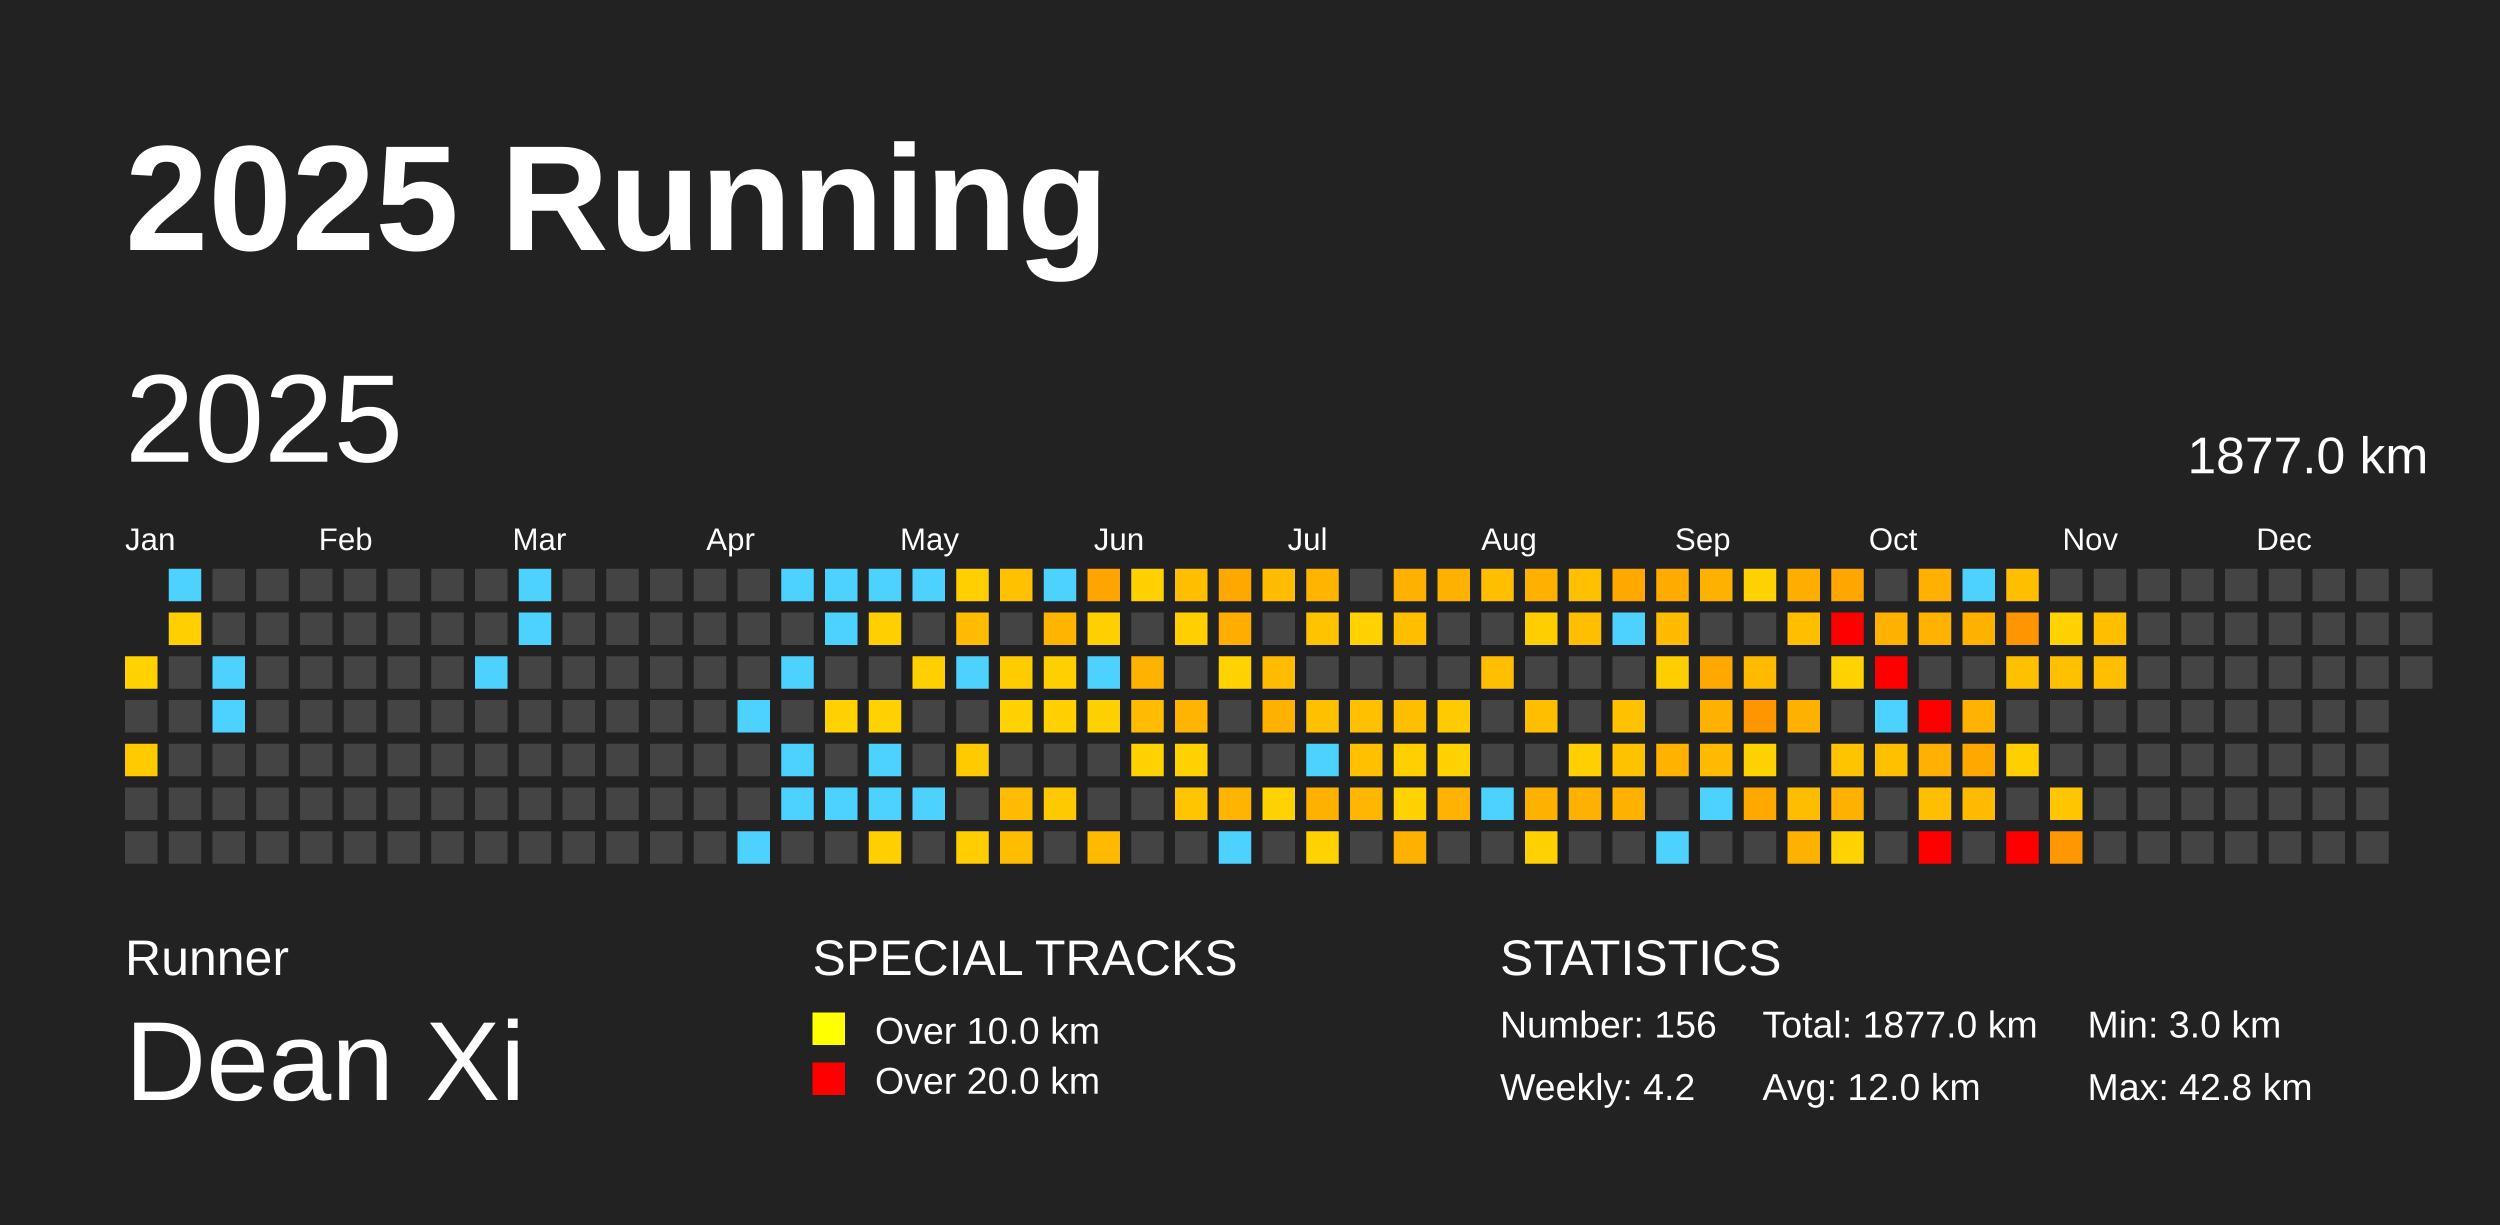
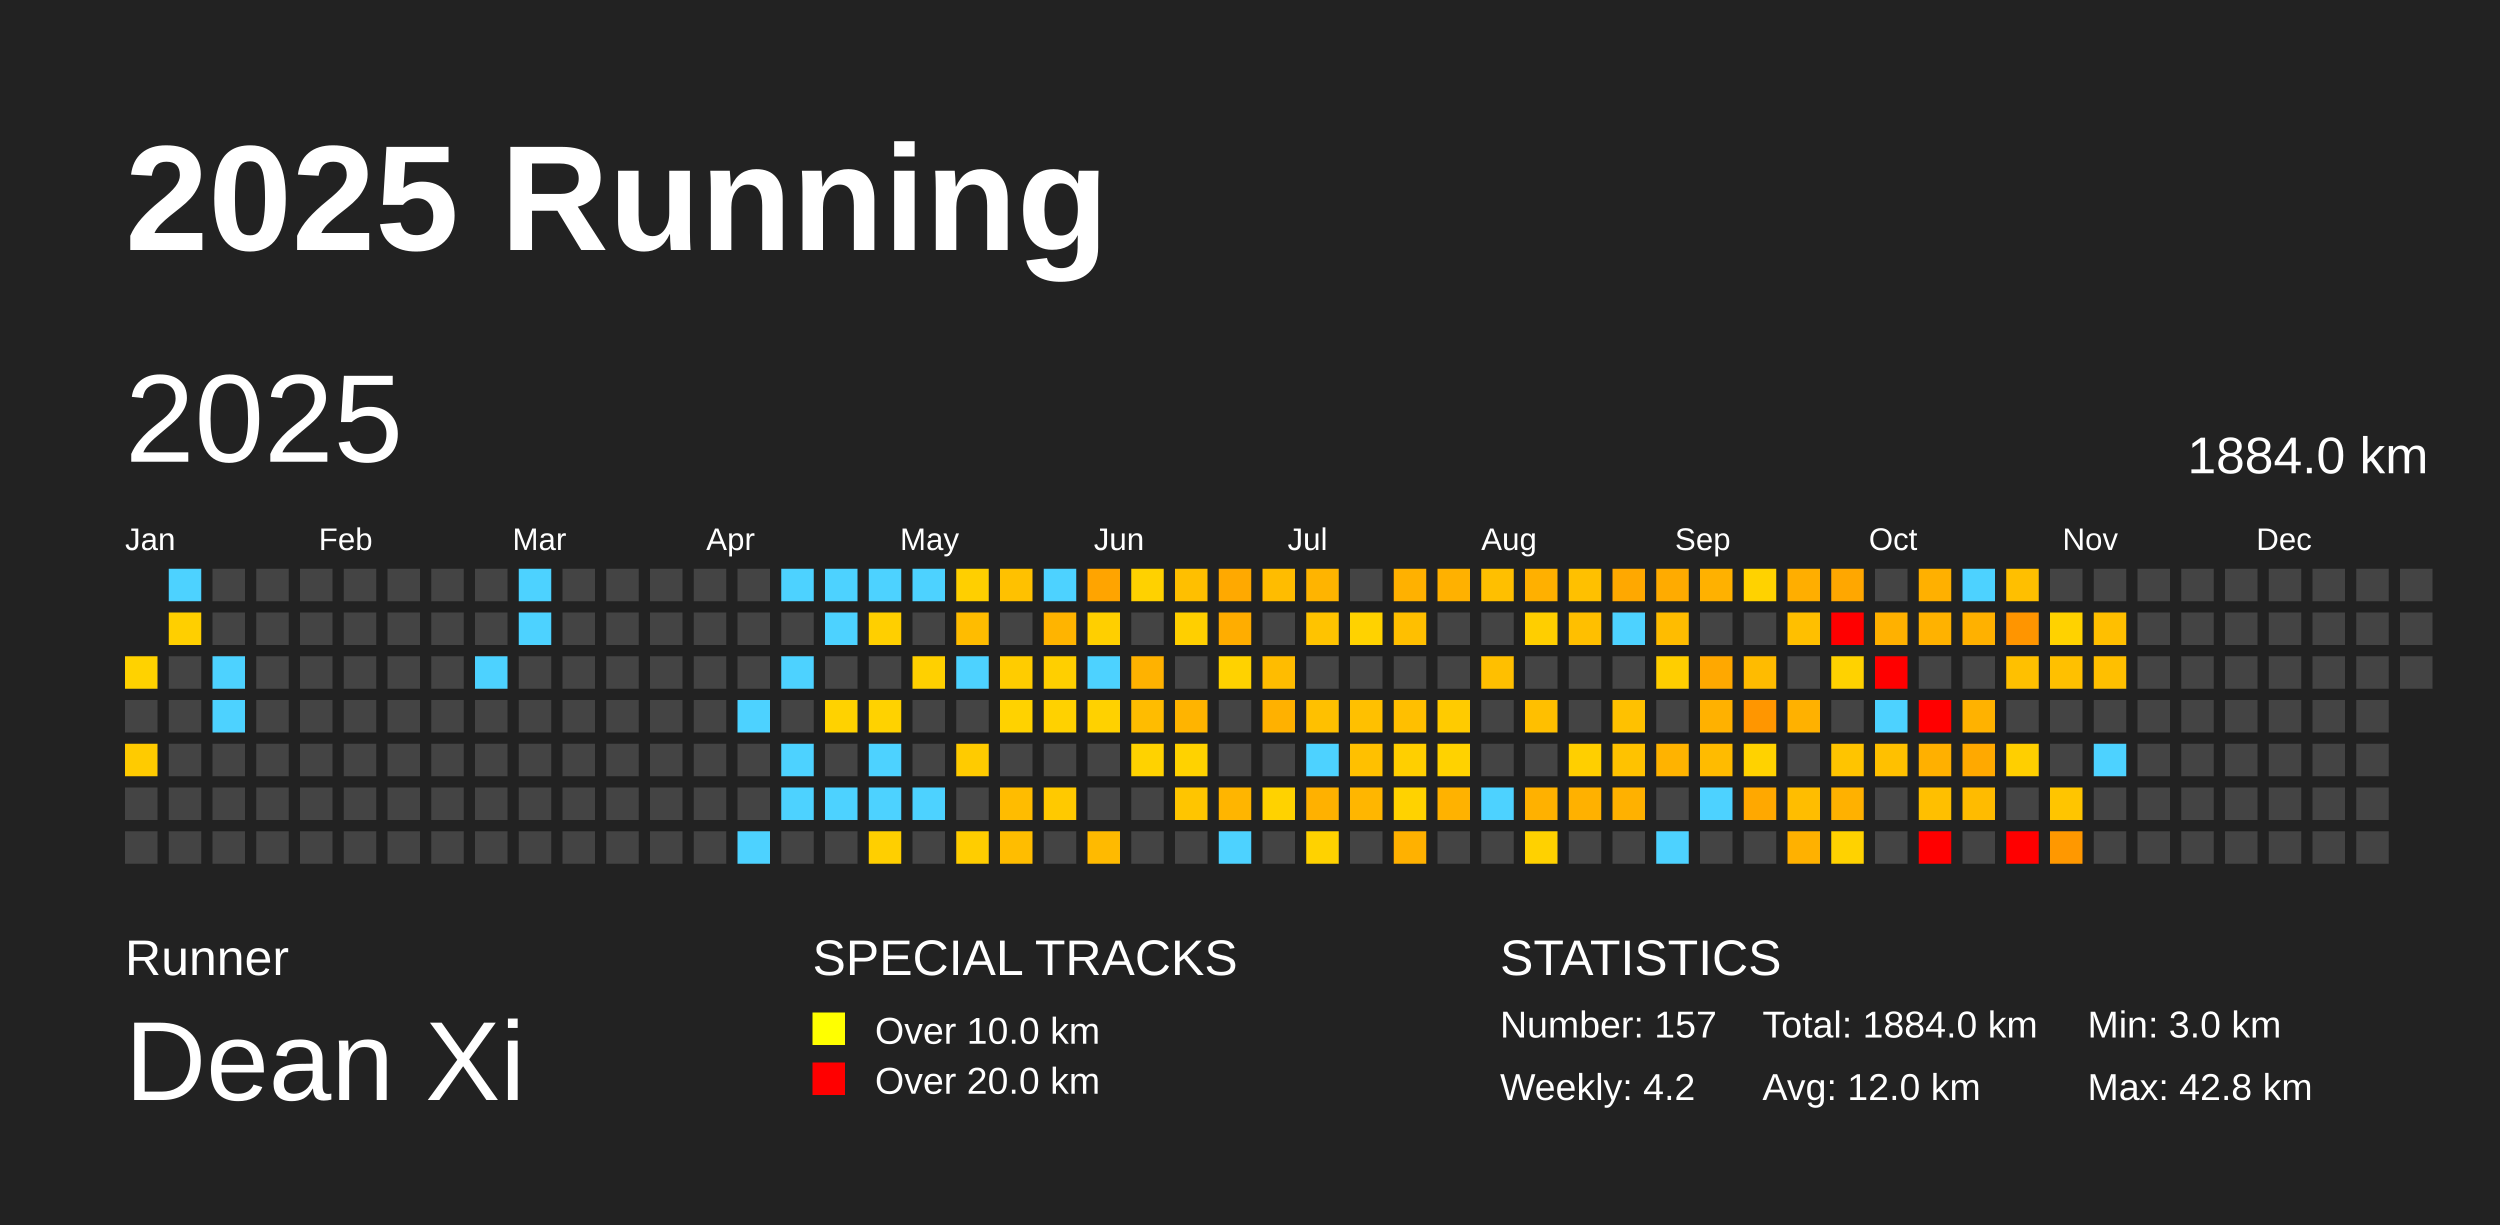
<svg xmlns="http://www.w3.org/2000/svg" baseProfile="full" height="98mm" version="1.1" viewBox="0,0,200,98" width="200mm">
  <defs />
  <rect fill="#222222" height="98" width="200" x="0" y="0" />
  <text fill="#FFFFFF" style="font-size:12px; font-family:Arial; font-weight:bold;" x="10" y="20">2025 Running</text>
  <text fill="#FFFFFF" style="font-size:4px; font-family:Arial" x="10" y="78">Runner</text>
  <text fill="#FFFFFF" style="font-size:9px; font-family:Arial" x="10" y="88">Dean Xi</text>
  <text fill="#FFFFFF" style="font-size:4px; font-family:Arial" x="65" y="78">SPECIAL TRACKS</text>
  <rect fill="yellow" height="2.6" width="2.6" x="65" y="81" />
  <text fill="#FFFFFF" style="font-size:3px; font-family:Arial" x="70" y="83.5">Over 10.0 km</text>
  <rect fill="red" height="2.6" width="2.6" x="65" y="85" />
  <text fill="#FFFFFF" style="font-size:3px; font-family:Arial" x="70" y="87.5">Over 20.0 km</text>
  <text fill="#FFFFFF" style="font-size:4px; font-family:Arial" x="120" y="78">STATISTICS</text>
-   <text fill="#FFFFFF" style="font-size:3px; font-family:Arial" x="120" y="83">Number: 156</text>
+   <text fill="#FFFFFF" style="font-size:3px; font-family:Arial" x="120" y="83">Number: 157</text>
  <text fill="#FFFFFF" style="font-size:3px; font-family:Arial" x="120" y="88">Weekly: 4.2</text>
-   <text fill="#FFFFFF" style="font-size:3px; font-family:Arial" x="141" y="83">Total: 1877.0 km</text>
+   <text fill="#FFFFFF" style="font-size:3px; font-family:Arial" x="141" y="83">Total: 1884.0 km</text>
  <text fill="#FFFFFF" style="font-size:3px; font-family:Arial" x="141" y="88">Avg: 12.0 km</text>
  <text fill="#FFFFFF" style="font-size:3px; font-family:Arial" x="167" y="83">Min: 3.0 km</text>
  <text fill="#FFFFFF" style="font-size:3px; font-family:Arial" x="167" y="88">Max: 42.8 km</text>
  <text dominant-baseline="hanging" fill="#FFFFFF" style="font-size:10.0px; font-family:Arial;" x="10" y="30">2025</text>
-   <text dominant-baseline="hanging" fill="#FFFFFF" style="font-size:4.125px; font-family:Arial;" x="175" y="35">1877.0 km</text>
+   <text dominant-baseline="hanging" fill="#FFFFFF" style="font-size:4.125px; font-family:Arial;" x="175" y="35">1884.0 km</text>
  <text fill="#FFFFFF" style="font-size:2.5px; font-family:Arial" x="10.0" y="44">Jan</text>
  <text fill="#FFFFFF" style="font-size:2.5px; font-family:Arial" x="25.5" y="44">Feb</text>
  <text fill="#FFFFFF" style="font-size:2.5px; font-family:Arial" x="41.0" y="44">Mar</text>
  <text fill="#FFFFFF" style="font-size:2.5px; font-family:Arial" x="56.5" y="44">Apr</text>
  <text fill="#FFFFFF" style="font-size:2.5px; font-family:Arial" x="72.0" y="44">May</text>
  <text fill="#FFFFFF" style="font-size:2.5px; font-family:Arial" x="87.5" y="44">Jun</text>
  <text fill="#FFFFFF" style="font-size:2.5px; font-family:Arial" x="103.0" y="44">Jul</text>
  <text fill="#FFFFFF" style="font-size:2.5px; font-family:Arial" x="118.5" y="44">Aug</text>
  <text fill="#FFFFFF" style="font-size:2.5px; font-family:Arial" x="134.0" y="44">Sep</text>
  <text fill="#FFFFFF" style="font-size:2.5px; font-family:Arial" x="149.5" y="44">Oct</text>
  <text fill="#FFFFFF" style="font-size:2.5px; font-family:Arial" x="165.0" y="44">Nov</text>
  <text fill="#FFFFFF" style="font-size:2.5px; font-family:Arial" x="180.5" y="44">Dec</text>
  <rect fill="#ffd200" height="2.6" width="2.6" x="10.0" y="52.5" />
  <rect fill="#444444" height="2.6" width="2.6" x="10.0" y="56.0" />
  <rect fill="#ffcb00" height="2.6" width="2.6" x="10.0" y="59.5" />
  <rect fill="#444444" height="2.6" width="2.6" x="10.0" y="63.0" />
  <rect fill="#444444" height="2.6" width="2.6" x="10.0" y="66.5" />
  <rect fill="#4dd2ff" height="2.6" width="2.6" x="13.5" y="45.5" />
  <rect fill="#ffcf00" height="2.6" width="2.6" x="13.5" y="49.0" />
  <rect fill="#444444" height="2.6" width="2.6" x="13.5" y="52.5" />
  <rect fill="#444444" height="2.6" width="2.6" x="13.5" y="56.0" />
  <rect fill="#444444" height="2.6" width="2.6" x="13.5" y="59.5" />
  <rect fill="#444444" height="2.6" width="2.6" x="13.5" y="63.0" />
  <rect fill="#444444" height="2.6" width="2.6" x="13.5" y="66.5" />
  <rect fill="#444444" height="2.6" width="2.6" x="17.0" y="45.5" />
  <rect fill="#444444" height="2.6" width="2.6" x="17.0" y="49.0" />
  <rect fill="#4dd2ff" height="2.6" width="2.6" x="17.0" y="52.5" />
  <rect fill="#4dd2ff" height="2.6" width="2.6" x="17.0" y="56.0" />
  <rect fill="#444444" height="2.6" width="2.6" x="17.0" y="59.5" />
  <rect fill="#444444" height="2.6" width="2.6" x="17.0" y="63.0" />
  <rect fill="#444444" height="2.6" width="2.6" x="17.0" y="66.5" />
  <rect fill="#444444" height="2.6" width="2.6" x="20.5" y="45.5" />
  <rect fill="#444444" height="2.6" width="2.6" x="20.5" y="49.0" />
  <rect fill="#444444" height="2.6" width="2.6" x="20.5" y="52.5" />
  <rect fill="#444444" height="2.6" width="2.6" x="20.5" y="56.0" />
  <rect fill="#444444" height="2.6" width="2.6" x="20.5" y="59.5" />
  <rect fill="#444444" height="2.6" width="2.6" x="20.5" y="63.0" />
  <rect fill="#444444" height="2.6" width="2.6" x="20.5" y="66.5" />
  <rect fill="#444444" height="2.6" width="2.6" x="24.0" y="45.5" />
  <rect fill="#444444" height="2.6" width="2.6" x="24.0" y="49.0" />
  <rect fill="#444444" height="2.6" width="2.6" x="24.0" y="52.5" />
  <rect fill="#444444" height="2.6" width="2.6" x="24.0" y="56.0" />
  <rect fill="#444444" height="2.6" width="2.6" x="24.0" y="59.5" />
  <rect fill="#444444" height="2.6" width="2.6" x="24.0" y="63.0" />
  <rect fill="#444444" height="2.6" width="2.6" x="24.0" y="66.5" />
  <rect fill="#444444" height="2.6" width="2.6" x="27.5" y="45.5" />
  <rect fill="#444444" height="2.6" width="2.6" x="27.5" y="49.0" />
  <rect fill="#444444" height="2.6" width="2.6" x="27.5" y="52.5" />
  <rect fill="#444444" height="2.6" width="2.6" x="27.5" y="56.0" />
  <rect fill="#444444" height="2.6" width="2.6" x="27.5" y="59.5" />
  <rect fill="#444444" height="2.6" width="2.6" x="27.5" y="63.0" />
  <rect fill="#444444" height="2.6" width="2.6" x="27.5" y="66.5" />
  <rect fill="#444444" height="2.6" width="2.6" x="31.0" y="45.5" />
  <rect fill="#444444" height="2.6" width="2.6" x="31.0" y="49.0" />
  <rect fill="#444444" height="2.6" width="2.6" x="31.0" y="52.5" />
  <rect fill="#444444" height="2.6" width="2.6" x="31.0" y="56.0" />
  <rect fill="#444444" height="2.6" width="2.6" x="31.0" y="59.5" />
  <rect fill="#444444" height="2.6" width="2.6" x="31.0" y="63.0" />
  <rect fill="#444444" height="2.6" width="2.6" x="31.0" y="66.5" />
  <rect fill="#444444" height="2.6" width="2.6" x="34.5" y="45.5" />
  <rect fill="#444444" height="2.6" width="2.6" x="34.5" y="49.0" />
  <rect fill="#444444" height="2.6" width="2.6" x="34.5" y="52.5" />
  <rect fill="#444444" height="2.6" width="2.6" x="34.5" y="56.0" />
  <rect fill="#444444" height="2.6" width="2.6" x="34.5" y="59.5" />
  <rect fill="#444444" height="2.6" width="2.6" x="34.5" y="63.0" />
  <rect fill="#444444" height="2.6" width="2.6" x="34.5" y="66.5" />
  <rect fill="#444444" height="2.6" width="2.6" x="38.0" y="45.5" />
  <rect fill="#444444" height="2.6" width="2.6" x="38.0" y="49.0" />
  <rect fill="#4dd2ff" height="2.6" width="2.6" x="38.0" y="52.5" />
  <rect fill="#444444" height="2.6" width="2.6" x="38.0" y="56.0" />
  <rect fill="#444444" height="2.6" width="2.6" x="38.0" y="59.5" />
  <rect fill="#444444" height="2.6" width="2.6" x="38.0" y="63.0" />
  <rect fill="#444444" height="2.6" width="2.6" x="38.0" y="66.5" />
  <rect fill="#4dd2ff" height="2.6" width="2.6" x="41.5" y="45.5" />
  <rect fill="#4dd2ff" height="2.6" width="2.6" x="41.5" y="49.0" />
  <rect fill="#444444" height="2.6" width="2.6" x="41.5" y="52.5" />
  <rect fill="#444444" height="2.6" width="2.6" x="41.5" y="56.0" />
  <rect fill="#444444" height="2.6" width="2.6" x="41.5" y="59.5" />
  <rect fill="#444444" height="2.6" width="2.6" x="41.5" y="63.0" />
  <rect fill="#444444" height="2.6" width="2.6" x="41.5" y="66.5" />
  <rect fill="#444444" height="2.6" width="2.6" x="45.0" y="45.5" />
  <rect fill="#444444" height="2.6" width="2.6" x="45.0" y="49.0" />
  <rect fill="#444444" height="2.6" width="2.6" x="45.0" y="52.5" />
  <rect fill="#444444" height="2.6" width="2.6" x="45.0" y="56.0" />
  <rect fill="#444444" height="2.6" width="2.6" x="45.0" y="59.5" />
  <rect fill="#444444" height="2.6" width="2.6" x="45.0" y="63.0" />
  <rect fill="#444444" height="2.6" width="2.6" x="45.0" y="66.5" />
  <rect fill="#444444" height="2.6" width="2.6" x="48.5" y="45.5" />
  <rect fill="#444444" height="2.6" width="2.6" x="48.5" y="49.0" />
  <rect fill="#444444" height="2.6" width="2.6" x="48.5" y="52.5" />
  <rect fill="#444444" height="2.6" width="2.6" x="48.5" y="56.0" />
  <rect fill="#444444" height="2.6" width="2.6" x="48.5" y="59.5" />
  <rect fill="#444444" height="2.6" width="2.6" x="48.5" y="63.0" />
  <rect fill="#444444" height="2.6" width="2.6" x="48.5" y="66.5" />
  <rect fill="#444444" height="2.6" width="2.6" x="52.0" y="45.5" />
  <rect fill="#444444" height="2.6" width="2.6" x="52.0" y="49.0" />
  <rect fill="#444444" height="2.6" width="2.6" x="52.0" y="52.5" />
  <rect fill="#444444" height="2.6" width="2.6" x="52.0" y="56.0" />
  <rect fill="#444444" height="2.6" width="2.6" x="52.0" y="59.5" />
  <rect fill="#444444" height="2.6" width="2.6" x="52.0" y="63.0" />
  <rect fill="#444444" height="2.6" width="2.6" x="52.0" y="66.5" />
  <rect fill="#444444" height="2.6" width="2.6" x="55.5" y="45.5" />
  <rect fill="#444444" height="2.6" width="2.6" x="55.5" y="49.0" />
  <rect fill="#444444" height="2.6" width="2.6" x="55.5" y="52.5" />
  <rect fill="#444444" height="2.6" width="2.6" x="55.5" y="56.0" />
  <rect fill="#444444" height="2.6" width="2.6" x="55.5" y="59.5" />
  <rect fill="#444444" height="2.6" width="2.6" x="55.5" y="63.0" />
  <rect fill="#444444" height="2.6" width="2.6" x="55.5" y="66.5" />
  <rect fill="#444444" height="2.6" width="2.6" x="59.0" y="45.5" />
  <rect fill="#444444" height="2.6" width="2.6" x="59.0" y="49.0" />
  <rect fill="#444444" height="2.6" width="2.6" x="59.0" y="52.5" />
  <rect fill="#4dd2ff" height="2.6" width="2.6" x="59.0" y="56.0" />
  <rect fill="#444444" height="2.6" width="2.6" x="59.0" y="59.5" />
  <rect fill="#444444" height="2.6" width="2.6" x="59.0" y="63.0" />
  <rect fill="#4dd2ff" height="2.6" width="2.6" x="59.0" y="66.5" />
  <rect fill="#4dd2ff" height="2.6" width="2.6" x="62.5" y="45.5" />
  <rect fill="#444444" height="2.6" width="2.6" x="62.5" y="49.0" />
  <rect fill="#4dd2ff" height="2.6" width="2.6" x="62.5" y="52.5" />
  <rect fill="#444444" height="2.6" width="2.6" x="62.5" y="56.0" />
  <rect fill="#4dd2ff" height="2.6" width="2.6" x="62.5" y="59.5" />
  <rect fill="#4dd2ff" height="2.6" width="2.6" x="62.5" y="63.0" />
  <rect fill="#444444" height="2.6" width="2.6" x="62.5" y="66.5" />
  <rect fill="#4dd2ff" height="2.6" width="2.6" x="66.0" y="45.5" />
  <rect fill="#4dd2ff" height="2.6" width="2.6" x="66.0" y="49.0" />
  <rect fill="#444444" height="2.6" width="2.6" x="66.0" y="52.5" />
  <rect fill="#ffd200" height="2.6" width="2.6" x="66.0" y="56.0" />
  <rect fill="#444444" height="2.6" width="2.6" x="66.0" y="59.5" />
  <rect fill="#4dd2ff" height="2.6" width="2.6" x="66.0" y="63.0" />
  <rect fill="#444444" height="2.6" width="2.6" x="66.0" y="66.5" />
  <rect fill="#4dd2ff" height="2.6" width="2.6" x="69.5" y="45.5" />
  <rect fill="#ffcf00" height="2.6" width="2.6" x="69.5" y="49.0" />
  <rect fill="#444444" height="2.6" width="2.6" x="69.5" y="52.5" />
  <rect fill="#ffd200" height="2.6" width="2.6" x="69.5" y="56.0" />
  <rect fill="#4dd2ff" height="2.6" width="2.6" x="69.5" y="59.5" />
  <rect fill="#4dd2ff" height="2.6" width="2.6" x="69.5" y="63.0" />
  <rect fill="#ffcf00" height="2.6" width="2.6" x="69.5" y="66.5" />
  <rect fill="#4dd2ff" height="2.6" width="2.6" x="73.0" y="45.5" />
  <rect fill="#444444" height="2.6" width="2.6" x="73.0" y="49.0" />
  <rect fill="#ffd000" height="2.6" width="2.6" x="73.0" y="52.5" />
  <rect fill="#444444" height="2.6" width="2.6" x="73.0" y="56.0" />
  <rect fill="#444444" height="2.6" width="2.6" x="73.0" y="59.5" />
  <rect fill="#4dd2ff" height="2.6" width="2.6" x="73.0" y="63.0" />
  <rect fill="#444444" height="2.6" width="2.6" x="73.0" y="66.5" />
  <rect fill="#ffcf00" height="2.6" width="2.6" x="76.5" y="45.5" />
  <rect fill="#ffbc00" height="2.6" width="2.6" x="76.5" y="49.0" />
  <rect fill="#4dd2ff" height="2.6" width="2.6" x="76.5" y="52.5" />
  <rect fill="#444444" height="2.6" width="2.6" x="76.5" y="56.0" />
  <rect fill="#ffcb00" height="2.6" width="2.6" x="76.5" y="59.5" />
  <rect fill="#444444" height="2.6" width="2.6" x="76.5" y="63.0" />
  <rect fill="#ffcd00" height="2.6" width="2.6" x="76.5" y="66.5" />
  <rect fill="#ffc100" height="2.6" width="2.6" x="80.0" y="45.5" />
  <rect fill="#444444" height="2.6" width="2.6" x="80.0" y="49.0" />
  <rect fill="#ffcc00" height="2.6" width="2.6" x="80.0" y="52.5" />
  <rect fill="#ffd200" height="2.6" width="2.6" x="80.0" y="56.0" />
  <rect fill="#444444" height="2.6" width="2.6" x="80.0" y="59.5" />
  <rect fill="#ffbc00" height="2.6" width="2.6" x="80.0" y="63.0" />
  <rect fill="#ffbd00" height="2.6" width="2.6" x="80.0" y="66.5" />
  <rect fill="#4dd2ff" height="2.6" width="2.6" x="83.5" y="45.5" />
  <rect fill="#ffb400" height="2.6" width="2.6" x="83.5" y="49.0" />
  <rect fill="#ffcf00" height="2.6" width="2.6" x="83.5" y="52.5" />
  <rect fill="#ffd100" height="2.6" width="2.6" x="83.5" y="56.0" />
  <rect fill="#444444" height="2.6" width="2.6" x="83.5" y="59.5" />
  <rect fill="#ffc900" height="2.6" width="2.6" x="83.5" y="63.0" />
  <rect fill="#444444" height="2.6" width="2.6" x="83.5" y="66.5" />
  <rect fill="#ffa400" height="2.6" width="2.6" x="87.0" y="45.5" />
  <rect fill="#ffcf00" height="2.6" width="2.6" x="87.0" y="49.0" />
  <rect fill="#4dd2ff" height="2.6" width="2.6" x="87.0" y="52.5" />
  <rect fill="#ffd100" height="2.6" width="2.6" x="87.0" y="56.0" />
  <rect fill="#444444" height="2.6" width="2.6" x="87.0" y="59.5" />
  <rect fill="#444444" height="2.6" width="2.6" x="87.0" y="63.0" />
  <rect fill="#ffba00" height="2.6" width="2.6" x="87.0" y="66.5" />
  <rect fill="#ffd100" height="2.6" width="2.6" x="90.5" y="45.5" />
  <rect fill="#444444" height="2.6" width="2.6" x="90.5" y="49.0" />
  <rect fill="#ffb200" height="2.6" width="2.6" x="90.5" y="52.5" />
  <rect fill="#ffbc00" height="2.6" width="2.6" x="90.5" y="56.0" />
  <rect fill="#ffd200" height="2.6" width="2.6" x="90.5" y="59.5" />
  <rect fill="#444444" height="2.6" width="2.6" x="90.5" y="63.0" />
  <rect fill="#444444" height="2.6" width="2.6" x="90.5" y="66.5" />
  <rect fill="#ffbf00" height="2.6" width="2.6" x="94.0" y="45.5" />
  <rect fill="#ffcf00" height="2.6" width="2.6" x="94.0" y="49.0" />
  <rect fill="#444444" height="2.6" width="2.6" x="94.0" y="52.5" />
  <rect fill="#ffb400" height="2.6" width="2.6" x="94.0" y="56.0" />
  <rect fill="#ffd200" height="2.6" width="2.6" x="94.0" y="59.5" />
  <rect fill="#ffc500" height="2.6" width="2.6" x="94.0" y="63.0" />
  <rect fill="#444444" height="2.6" width="2.6" x="94.0" y="66.5" />
  <rect fill="#ffa900" height="2.6" width="2.6" x="97.5" y="45.5" />
  <rect fill="#ffad00" height="2.6" width="2.6" x="97.5" y="49.0" />
  <rect fill="#ffd200" height="2.6" width="2.6" x="97.5" y="52.5" />
  <rect fill="#444444" height="2.6" width="2.6" x="97.5" y="56.0" />
  <rect fill="#444444" height="2.6" width="2.6" x="97.5" y="59.5" />
  <rect fill="#ffb500" height="2.6" width="2.6" x="97.5" y="63.0" />
  <rect fill="#4dd2ff" height="2.6" width="2.6" x="97.5" y="66.5" />
  <rect fill="#ffbc00" height="2.6" width="2.6" x="101.0" y="45.5" />
  <rect fill="#444444" height="2.6" width="2.6" x="101.0" y="49.0" />
  <rect fill="#ffbc00" height="2.6" width="2.6" x="101.0" y="52.5" />
  <rect fill="#ffb100" height="2.6" width="2.6" x="101.0" y="56.0" />
  <rect fill="#444444" height="2.6" width="2.6" x="101.0" y="59.5" />
  <rect fill="#ffd200" height="2.6" width="2.6" x="101.0" y="63.0" />
  <rect fill="#444444" height="2.6" width="2.6" x="101.0" y="66.5" />
  <rect fill="#ffb400" height="2.6" width="2.6" x="104.5" y="45.5" />
  <rect fill="#ffc300" height="2.6" width="2.6" x="104.5" y="49.0" />
  <rect fill="#444444" height="2.6" width="2.6" x="104.5" y="52.5" />
  <rect fill="#ffc000" height="2.6" width="2.6" x="104.5" y="56.0" />
  <rect fill="#4dd2ff" height="2.6" width="2.6" x="104.5" y="59.5" />
  <rect fill="#ffb100" height="2.6" width="2.6" x="104.5" y="63.0" />
  <rect fill="#ffd200" height="2.6" width="2.6" x="104.5" y="66.5" />
  <rect fill="#444444" height="2.6" width="2.6" x="108.0" y="45.5" />
  <rect fill="#ffd200" height="2.6" width="2.6" x="108.0" y="49.0" />
  <rect fill="#444444" height="2.6" width="2.6" x="108.0" y="52.5" />
  <rect fill="#ffc000" height="2.6" width="2.6" x="108.0" y="56.0" />
  <rect fill="#ffc000" height="2.6" width="2.6" x="108.0" y="59.5" />
  <rect fill="#ffb600" height="2.6" width="2.6" x="108.0" y="63.0" />
  <rect fill="#444444" height="2.6" width="2.6" x="108.0" y="66.5" />
  <rect fill="#ffb100" height="2.6" width="2.6" x="111.5" y="45.5" />
  <rect fill="#ffbf00" height="2.6" width="2.6" x="111.5" y="49.0" />
  <rect fill="#444444" height="2.6" width="2.6" x="111.5" y="52.5" />
  <rect fill="#ffbf00" height="2.6" width="2.6" x="111.5" y="56.0" />
  <rect fill="#ffcf00" height="2.6" width="2.6" x="111.5" y="59.5" />
  <rect fill="#ffd200" height="2.6" width="2.6" x="111.5" y="63.0" />
  <rect fill="#ffb100" height="2.6" width="2.6" x="111.5" y="66.5" />
  <rect fill="#ffb100" height="2.6" width="2.6" x="115.0" y="45.5" />
  <rect fill="#444444" height="2.6" width="2.6" x="115.0" y="49.0" />
  <rect fill="#444444" height="2.6" width="2.6" x="115.0" y="52.5" />
  <rect fill="#ffcb00" height="2.6" width="2.6" x="115.0" y="56.0" />
  <rect fill="#ffd200" height="2.6" width="2.6" x="115.0" y="59.5" />
  <rect fill="#ffb200" height="2.6" width="2.6" x="115.0" y="63.0" />
  <rect fill="#444444" height="2.6" width="2.6" x="115.0" y="66.5" />
  <rect fill="#ffbf00" height="2.6" width="2.6" x="118.5" y="45.5" />
  <rect fill="#444444" height="2.6" width="2.6" x="118.5" y="49.0" />
  <rect fill="#ffbf00" height="2.6" width="2.6" x="118.5" y="52.5" />
  <rect fill="#444444" height="2.6" width="2.6" x="118.5" y="56.0" />
  <rect fill="#444444" height="2.6" width="2.6" x="118.5" y="59.5" />
  <rect fill="#4dd2ff" height="2.6" width="2.6" x="118.5" y="63.0" />
  <rect fill="#444444" height="2.6" width="2.6" x="118.5" y="66.5" />
  <rect fill="#ffb000" height="2.6" width="2.6" x="122.0" y="45.5" />
  <rect fill="#ffce00" height="2.6" width="2.6" x="122.0" y="49.0" />
  <rect fill="#444444" height="2.6" width="2.6" x="122.0" y="52.5" />
  <rect fill="#ffbf00" height="2.6" width="2.6" x="122.0" y="56.0" />
  <rect fill="#444444" height="2.6" width="2.6" x="122.0" y="59.5" />
  <rect fill="#ffb100" height="2.6" width="2.6" x="122.0" y="63.0" />
  <rect fill="#ffd100" height="2.6" width="2.6" x="122.0" y="66.5" />
  <rect fill="#ffc000" height="2.6" width="2.6" x="125.5" y="45.5" />
  <rect fill="#ffbf00" height="2.6" width="2.6" x="125.5" y="49.0" />
  <rect fill="#444444" height="2.6" width="2.6" x="125.5" y="52.5" />
  <rect fill="#444444" height="2.6" width="2.6" x="125.5" y="56.0" />
  <rect fill="#ffcf00" height="2.6" width="2.6" x="125.5" y="59.5" />
  <rect fill="#ffb100" height="2.6" width="2.6" x="125.5" y="63.0" />
  <rect fill="#444444" height="2.6" width="2.6" x="125.5" y="66.5" />
  <rect fill="#ffa800" height="2.6" width="2.6" x="129.0" y="45.5" />
  <rect fill="#4dd2ff" height="2.6" width="2.6" x="129.0" y="49.0" />
  <rect fill="#444444" height="2.6" width="2.6" x="129.0" y="52.5" />
  <rect fill="#ffc100" height="2.6" width="2.6" x="129.0" y="56.0" />
  <rect fill="#ffc200" height="2.6" width="2.6" x="129.0" y="59.5" />
  <rect fill="#ffb100" height="2.6" width="2.6" x="129.0" y="63.0" />
  <rect fill="#444444" height="2.6" width="2.6" x="129.0" y="66.5" />
  <rect fill="#ffab00" height="2.6" width="2.6" x="132.5" y="45.5" />
  <rect fill="#ffbc00" height="2.6" width="2.6" x="132.5" y="49.0" />
  <rect fill="#ffce00" height="2.6" width="2.6" x="132.5" y="52.5" />
  <rect fill="#444444" height="2.6" width="2.6" x="132.5" y="56.0" />
  <rect fill="#ffb300" height="2.6" width="2.6" x="132.5" y="59.5" />
  <rect fill="#444444" height="2.6" width="2.6" x="132.5" y="63.0" />
  <rect fill="#4dd2ff" height="2.6" width="2.6" x="132.5" y="66.5" />
  <rect fill="#ffb100" height="2.6" width="2.6" x="136.0" y="45.5" />
  <rect fill="#444444" height="2.6" width="2.6" x="136.0" y="49.0" />
  <rect fill="#ffa800" height="2.6" width="2.6" x="136.0" y="52.5" />
  <rect fill="#ffb100" height="2.6" width="2.6" x="136.0" y="56.0" />
  <rect fill="#ffbb00" height="2.6" width="2.6" x="136.0" y="59.5" />
  <rect fill="#4dd2ff" height="2.6" width="2.6" x="136.0" y="63.0" />
  <rect fill="#444444" height="2.6" width="2.6" x="136.0" y="66.5" />
  <rect fill="#ffd200" height="2.6" width="2.6" x="139.5" y="45.5" />
  <rect fill="#444444" height="2.6" width="2.6" x="139.5" y="49.0" />
  <rect fill="#ffbb00" height="2.6" width="2.6" x="139.5" y="52.5" />
  <rect fill="#ff9600" height="2.6" width="2.6" x="139.5" y="56.0" />
  <rect fill="#ffd200" height="2.6" width="2.6" x="139.5" y="59.5" />
  <rect fill="#ffa800" height="2.6" width="2.6" x="139.5" y="63.0" />
  <rect fill="#444444" height="2.6" width="2.6" x="139.5" y="66.5" />
  <rect fill="#ffae00" height="2.6" width="2.6" x="143.0" y="45.5" />
  <rect fill="#ffbf00" height="2.6" width="2.6" x="143.0" y="49.0" />
  <rect fill="#444444" height="2.6" width="2.6" x="143.0" y="52.5" />
  <rect fill="#ffb100" height="2.6" width="2.6" x="143.0" y="56.0" />
  <rect fill="#444444" height="2.6" width="2.6" x="143.0" y="59.5" />
  <rect fill="#ffbd00" height="2.6" width="2.6" x="143.0" y="63.0" />
  <rect fill="#ffb100" height="2.6" width="2.6" x="143.0" y="66.5" />
  <rect fill="#ffa700" height="2.6" width="2.6" x="146.5" y="45.5" />
  <rect fill="red" height="2.6" width="2.6" x="146.5" y="49.0" />
  <rect fill="#ffd200" height="2.6" width="2.6" x="146.5" y="52.5" />
  <rect fill="#444444" height="2.6" width="2.6" x="146.5" y="56.0" />
  <rect fill="#ffc400" height="2.6" width="2.6" x="146.5" y="59.5" />
  <rect fill="#ffb100" height="2.6" width="2.6" x="146.5" y="63.0" />
  <rect fill="#ffd200" height="2.6" width="2.6" x="146.5" y="66.5" />
  <rect fill="#444444" height="2.6" width="2.6" x="150.0" y="45.5" />
  <rect fill="#ffb100" height="2.6" width="2.6" x="150.0" y="49.0" />
  <rect fill="red" height="2.6" width="2.6" x="150.0" y="52.5" />
  <rect fill="#4dd2ff" height="2.6" width="2.6" x="150.0" y="56.0" />
  <rect fill="#ffc000" height="2.6" width="2.6" x="150.0" y="59.5" />
  <rect fill="#444444" height="2.6" width="2.6" x="150.0" y="63.0" />
  <rect fill="#444444" height="2.6" width="2.6" x="150.0" y="66.5" />
  <rect fill="#ffb000" height="2.6" width="2.6" x="153.5" y="45.5" />
  <rect fill="#ffb200" height="2.6" width="2.6" x="153.5" y="49.0" />
  <rect fill="#444444" height="2.6" width="2.6" x="153.5" y="52.5" />
  <rect fill="red" height="2.6" width="2.6" x="153.5" y="56.0" />
  <rect fill="#ffb000" height="2.6" width="2.6" x="153.5" y="59.5" />
  <rect fill="#ffbf00" height="2.6" width="2.6" x="153.5" y="63.0" />
  <rect fill="red" height="2.6" width="2.6" x="153.5" y="66.5" />
  <rect fill="#4dd2ff" height="2.6" width="2.6" x="157.0" y="45.5" />
  <rect fill="#ffb100" height="2.6" width="2.6" x="157.0" y="49.0" />
  <rect fill="#444444" height="2.6" width="2.6" x="157.0" y="52.5" />
  <rect fill="#ffb200" height="2.6" width="2.6" x="157.0" y="56.0" />
  <rect fill="#ffa900" height="2.6" width="2.6" x="157.0" y="59.5" />
  <rect fill="#ffbb00" height="2.6" width="2.6" x="157.0" y="63.0" />
  <rect fill="#444444" height="2.6" width="2.6" x="157.0" y="66.5" />
  <rect fill="#ffbf00" height="2.6" width="2.6" x="160.5" y="45.5" />
  <rect fill="#ff9500" height="2.6" width="2.6" x="160.5" y="49.0" />
  <rect fill="#ffc000" height="2.6" width="2.6" x="160.5" y="52.5" />
  <rect fill="#444444" height="2.6" width="2.6" x="160.5" y="56.0" />
  <rect fill="#ffcf00" height="2.6" width="2.6" x="160.5" y="59.5" />
  <rect fill="#444444" height="2.6" width="2.6" x="160.5" y="63.0" />
  <rect fill="red" height="2.6" width="2.6" x="160.5" y="66.5" />
  <rect fill="#444444" height="2.6" width="2.6" x="164.0" y="45.5" />
  <rect fill="#ffd200" height="2.6" width="2.6" x="164.0" y="49.0" />
  <rect fill="#ffc000" height="2.6" width="2.6" x="164.0" y="52.5" />
  <rect fill="#444444" height="2.6" width="2.6" x="164.0" y="56.0" />
  <rect fill="#444444" height="2.6" width="2.6" x="164.0" y="59.5" />
  <rect fill="#ffc500" height="2.6" width="2.6" x="164.0" y="63.0" />
  <rect fill="#ff9800" height="2.6" width="2.6" x="164.0" y="66.5" />
  <rect fill="#444444" height="2.6" width="2.6" x="167.5" y="45.5" />
  <rect fill="#ffbf00" height="2.6" width="2.6" x="167.5" y="49.0" />
  <rect fill="#ffbf00" height="2.6" width="2.6" x="167.5" y="52.5" />
  <rect fill="#444444" height="2.6" width="2.6" x="167.5" y="56.0" />
-   <rect fill="#444444" height="2.6" width="2.6" x="167.5" y="59.5" />
+   <rect fill="#4dd2ff" height="2.6" width="2.6" x="167.5" y="59.5" />
  <rect fill="#444444" height="2.6" width="2.6" x="167.5" y="63.0" />
  <rect fill="#444444" height="2.6" width="2.6" x="167.5" y="66.5" />
  <rect fill="#444444" height="2.6" width="2.6" x="171.0" y="45.5" />
  <rect fill="#444444" height="2.6" width="2.6" x="171.0" y="49.0" />
  <rect fill="#444444" height="2.6" width="2.6" x="171.0" y="52.5" />
  <rect fill="#444444" height="2.6" width="2.6" x="171.0" y="56.0" />
  <rect fill="#444444" height="2.6" width="2.6" x="171.0" y="59.5" />
  <rect fill="#444444" height="2.6" width="2.6" x="171.0" y="63.0" />
  <rect fill="#444444" height="2.6" width="2.6" x="171.0" y="66.5" />
  <rect fill="#444444" height="2.6" width="2.6" x="174.5" y="45.5" />
  <rect fill="#444444" height="2.6" width="2.6" x="174.5" y="49.0" />
  <rect fill="#444444" height="2.6" width="2.6" x="174.5" y="52.5" />
  <rect fill="#444444" height="2.6" width="2.6" x="174.5" y="56.0" />
  <rect fill="#444444" height="2.6" width="2.6" x="174.5" y="59.5" />
  <rect fill="#444444" height="2.6" width="2.6" x="174.5" y="63.0" />
  <rect fill="#444444" height="2.6" width="2.6" x="174.5" y="66.5" />
  <rect fill="#444444" height="2.6" width="2.6" x="178.0" y="45.5" />
  <rect fill="#444444" height="2.6" width="2.6" x="178.0" y="49.0" />
  <rect fill="#444444" height="2.6" width="2.6" x="178.0" y="52.5" />
  <rect fill="#444444" height="2.6" width="2.6" x="178.0" y="56.0" />
  <rect fill="#444444" height="2.6" width="2.6" x="178.0" y="59.5" />
  <rect fill="#444444" height="2.6" width="2.6" x="178.0" y="63.0" />
  <rect fill="#444444" height="2.6" width="2.6" x="178.0" y="66.5" />
  <rect fill="#444444" height="2.6" width="2.6" x="181.5" y="45.5" />
  <rect fill="#444444" height="2.6" width="2.6" x="181.5" y="49.0" />
  <rect fill="#444444" height="2.6" width="2.6" x="181.5" y="52.5" />
  <rect fill="#444444" height="2.6" width="2.6" x="181.5" y="56.0" />
  <rect fill="#444444" height="2.6" width="2.6" x="181.5" y="59.5" />
  <rect fill="#444444" height="2.6" width="2.6" x="181.5" y="63.0" />
  <rect fill="#444444" height="2.6" width="2.6" x="181.5" y="66.5" />
  <rect fill="#444444" height="2.6" width="2.6" x="185.0" y="45.5" />
  <rect fill="#444444" height="2.6" width="2.6" x="185.0" y="49.0" />
  <rect fill="#444444" height="2.6" width="2.6" x="185.0" y="52.5" />
  <rect fill="#444444" height="2.6" width="2.6" x="185.0" y="56.0" />
  <rect fill="#444444" height="2.6" width="2.6" x="185.0" y="59.5" />
  <rect fill="#444444" height="2.6" width="2.6" x="185.0" y="63.0" />
  <rect fill="#444444" height="2.6" width="2.6" x="185.0" y="66.5" />
  <rect fill="#444444" height="2.6" width="2.6" x="188.5" y="45.5" />
  <rect fill="#444444" height="2.6" width="2.6" x="188.5" y="49.0" />
  <rect fill="#444444" height="2.6" width="2.6" x="188.5" y="52.5" />
  <rect fill="#444444" height="2.6" width="2.6" x="188.5" y="56.0" />
  <rect fill="#444444" height="2.6" width="2.6" x="188.5" y="59.5" />
  <rect fill="#444444" height="2.6" width="2.6" x="188.5" y="63.0" />
  <rect fill="#444444" height="2.6" width="2.6" x="188.5" y="66.5" />
  <rect fill="#444444" height="2.6" width="2.6" x="192.0" y="45.5" />
  <rect fill="#444444" height="2.6" width="2.6" x="192.0" y="49.0" />
  <rect fill="#444444" height="2.6" width="2.6" x="192.0" y="52.5" />
</svg>
